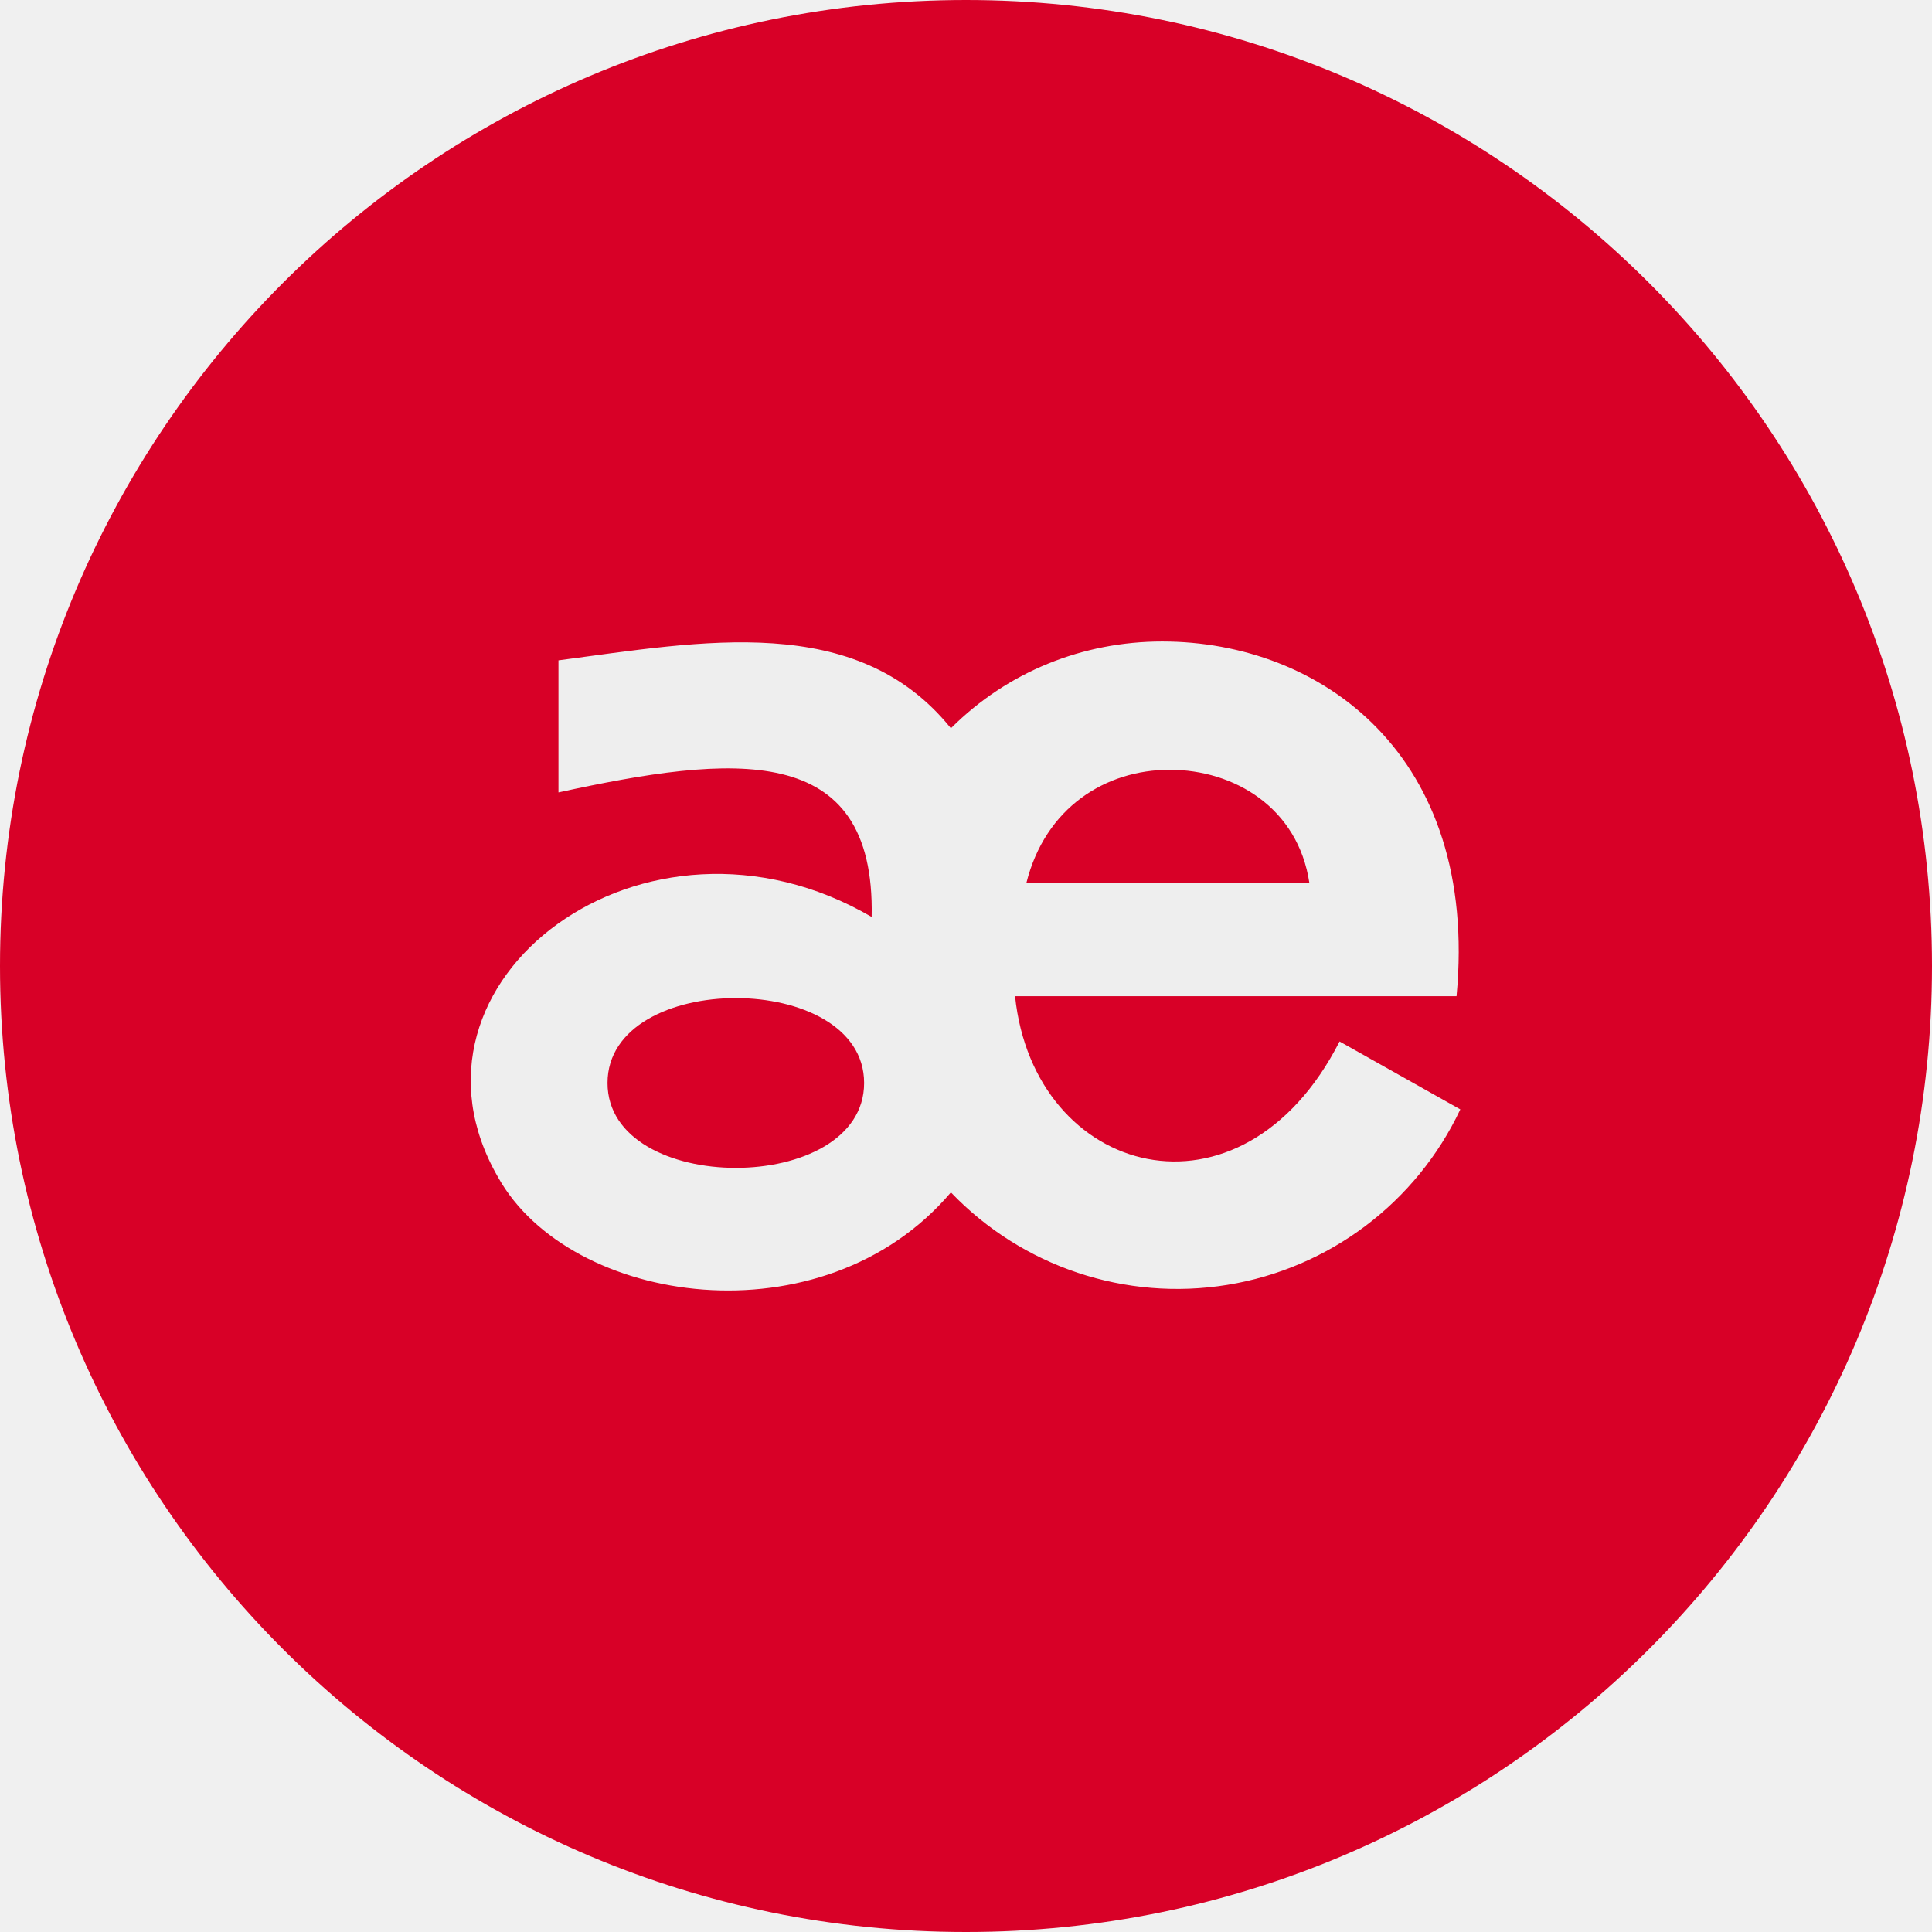
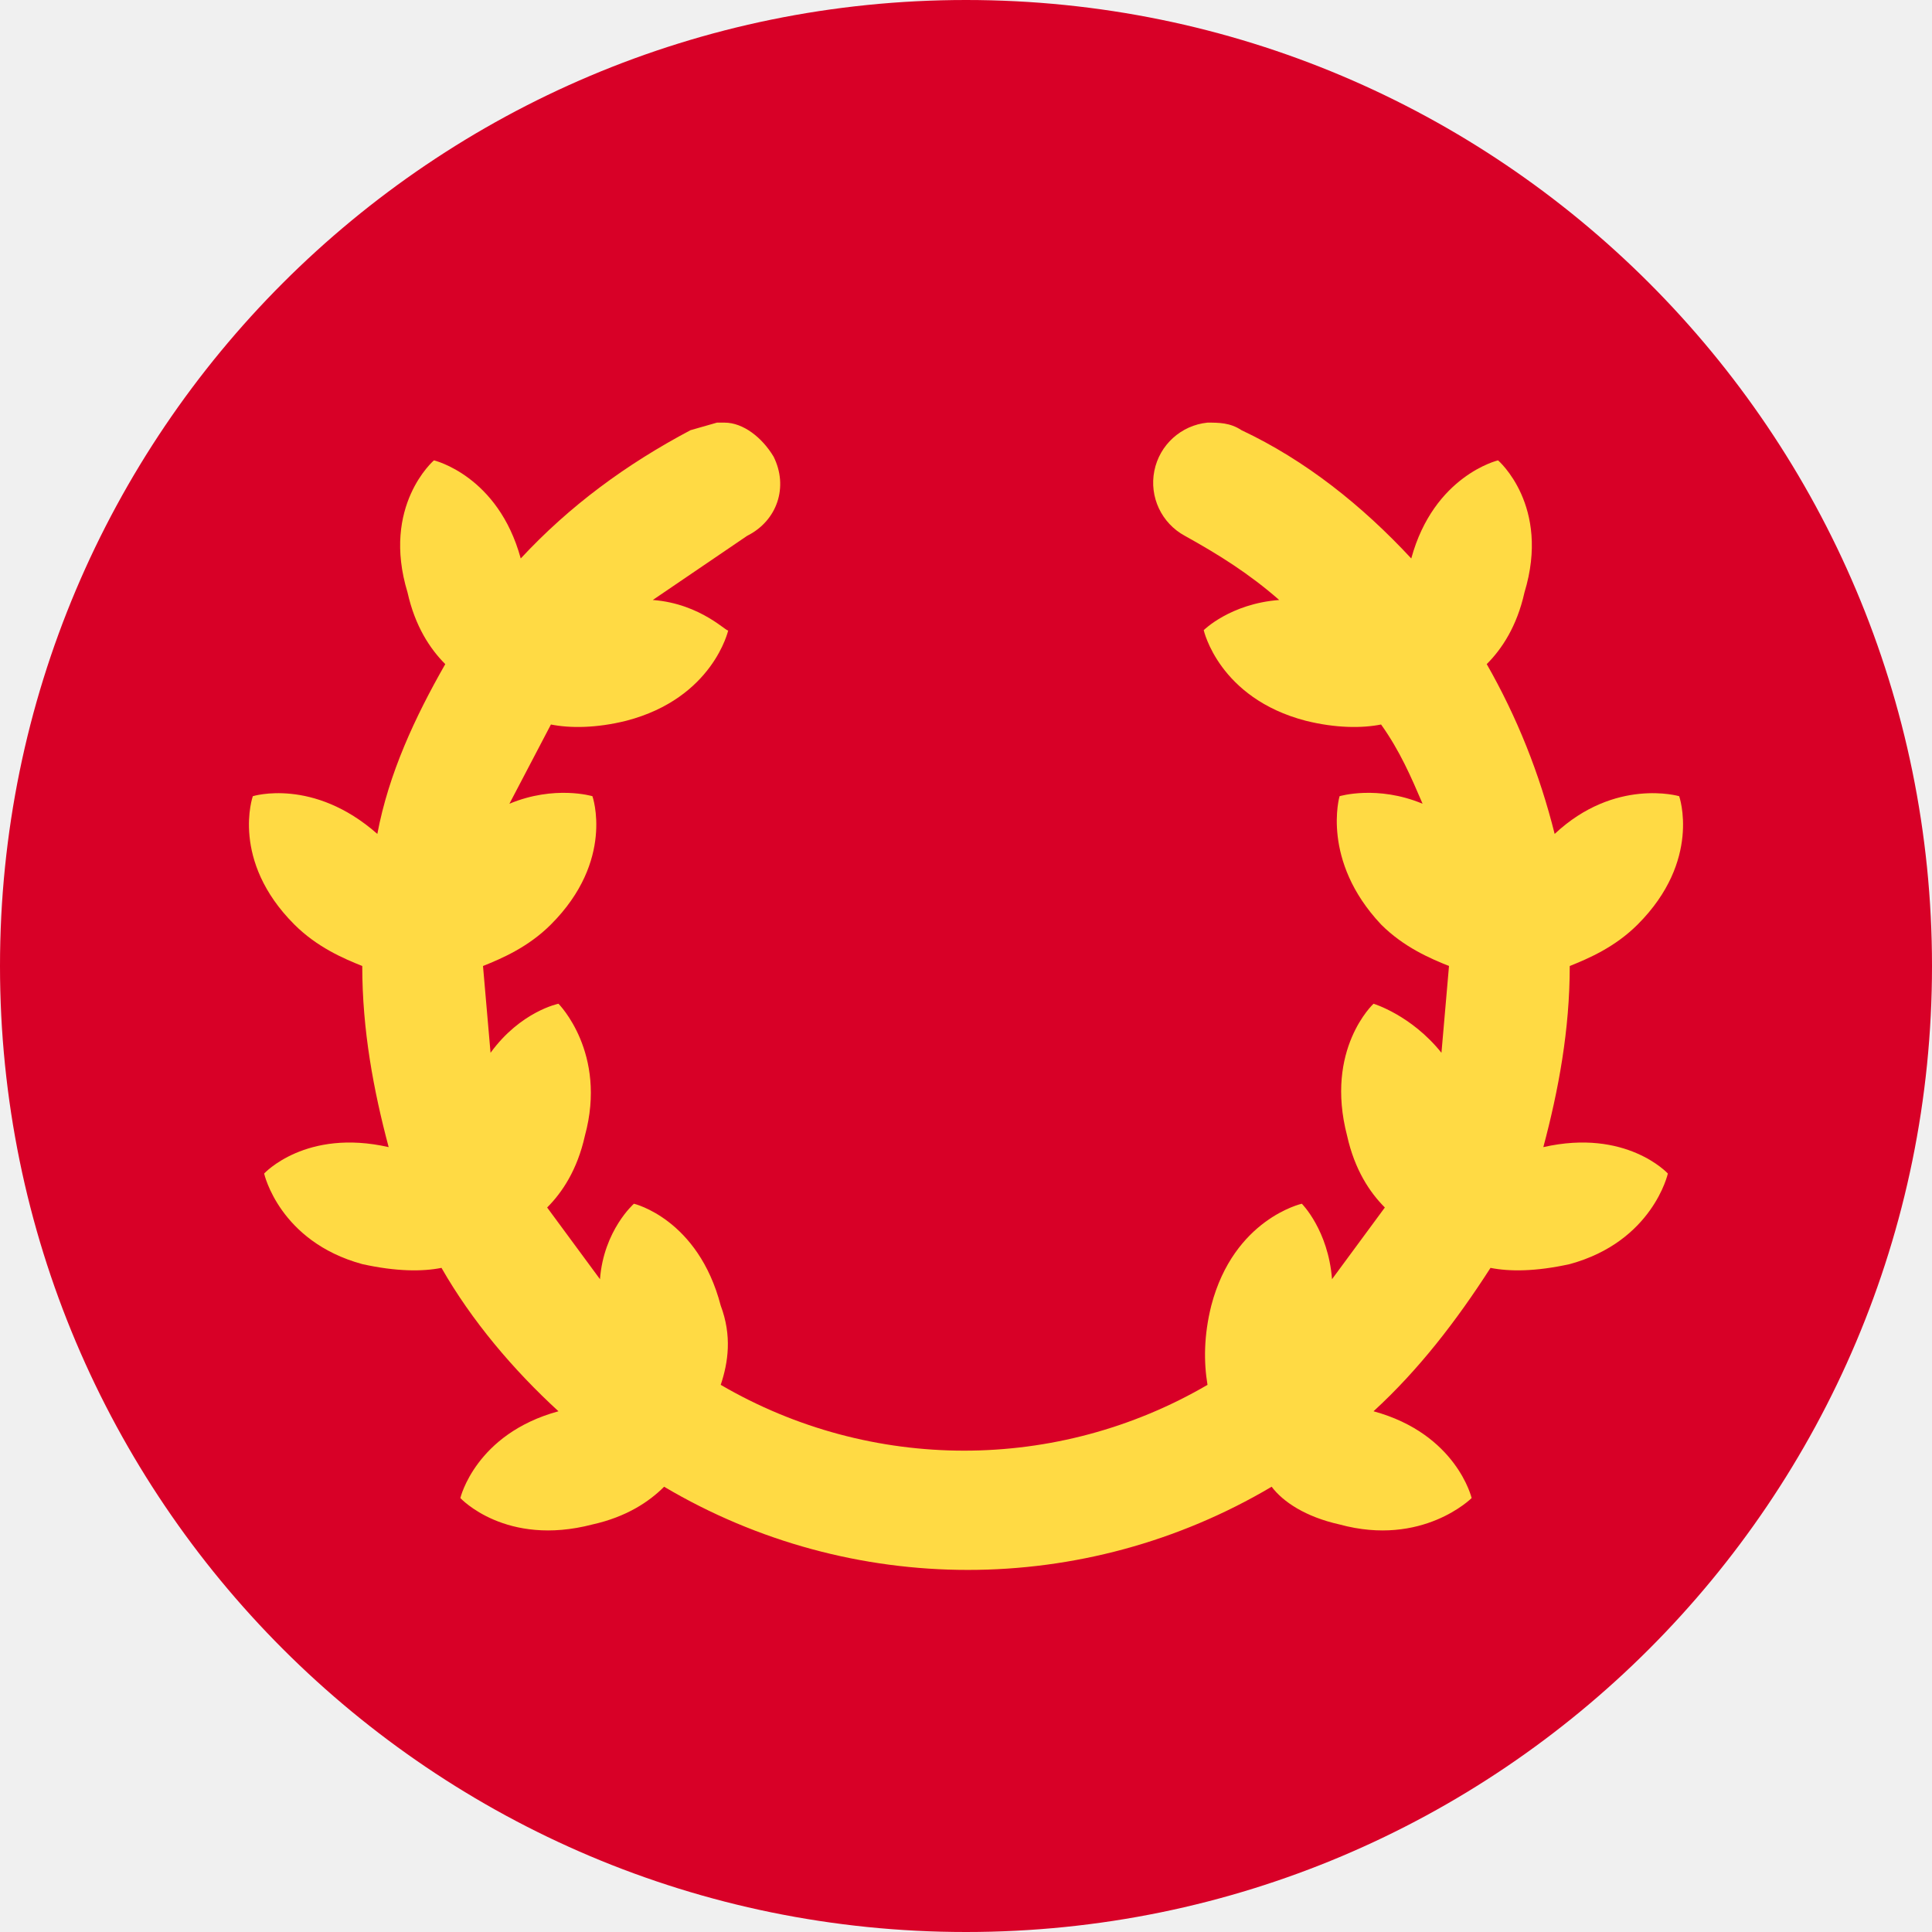
<svg xmlns="http://www.w3.org/2000/svg" width="512" height="512" viewBox="0 0 512 512">
  <mask id="a">
    <circle cx="256" cy="256" r="256" fill="#fff" />
  </mask>
  <g mask="url(#a)">
-     <path fill="#d80027" d="M0 0h512v512H0z" />
-     <path fill="#eee" d="M308 170c-21 0-41 8-56 23-25-31-66-23-104-18v35c46-10 84-14 83 33-60-35-129 17-99 69 19 34 86 44 120 4a83 83 0 0 0 135-22l-32-18c-26 51-81 36-86-12h117c6-64-36-94-78-94zm2 34c17 0 34 10 37 30h-75c5-20 21-30 38-30zm-81 83c0 30-68 30-68 0s68-30 68 0z" />
+     <path fill="#d80027" d="M0 0h512v512H0Z" />
+     <path fill="#ffda44" d="m190 112-7 2c-17 9-32 20-45 34-6-22-23-26-23-26s-14 12-7 35c2 9 6 15 10 19-8 14-15 29-18 45-17-15-33-10-33-10s-6 17 11 34c6 6 13 9 18 11 0 17 3 33 7 48-22-5-33 7-33 7s4 18 26 24c9 2 16 2 21 1 8 14 19 27 31 38-22 6-26 23-26 23s12 13 35 7c9-2 15-6 19-10a158 158 0 0 0 161 0c3 4 9 8 18 10 22 6 35-7 35-7s-4-17-26-23c12-11 22-24 31-38 5 1 12 1 21-1 22-6 26-24 26-24s-11-12-33-7c4-15 7-31 7-48 5-2 12-5 18-11 17-17 11-34 11-34s-17-5-33 10c-4-16-10-31-18-45 4-4 8-10 10-19 7-23-7-35-7-35s-17 4-23 26c-13-14-28-26-45-34-3-2-6-2-9-2a16 16 0 0 0-6 30c9 5 17 10 25 17-13 1-20 8-20 8s4 18 27 24c8 2 15 2 20 1 5 7 8 14 11 21-12-5-22-2-22-2s-5 17 11 34c6 6 13 9 18 11l-2 23c-8-10-18-13-18-13s-13 12-7 35c2 9 6 15 10 19l-14 19c-1-13-8-20-8-20s-18 4-24 27c-2 8-2 15-1 21a128 128 0 0 1-129 0c2-6 3-13 0-21-6-23-23-27-23-27s-8 7-9 20l-14-19c4-4 8-10 10-19 6-22-7-35-7-35s-10 2-18 13l-2-23c5-2 12-5 18-11 17-17 11-34 11-34s-10-3-22 2l11-21c5 1 12 1 20-1 23-6 27-24 27-24 0 1-7-7-20-8l25-17c8-4 11-13 7-21-3-5-8-9-13-9h-3z" />
  </g>
</svg>
